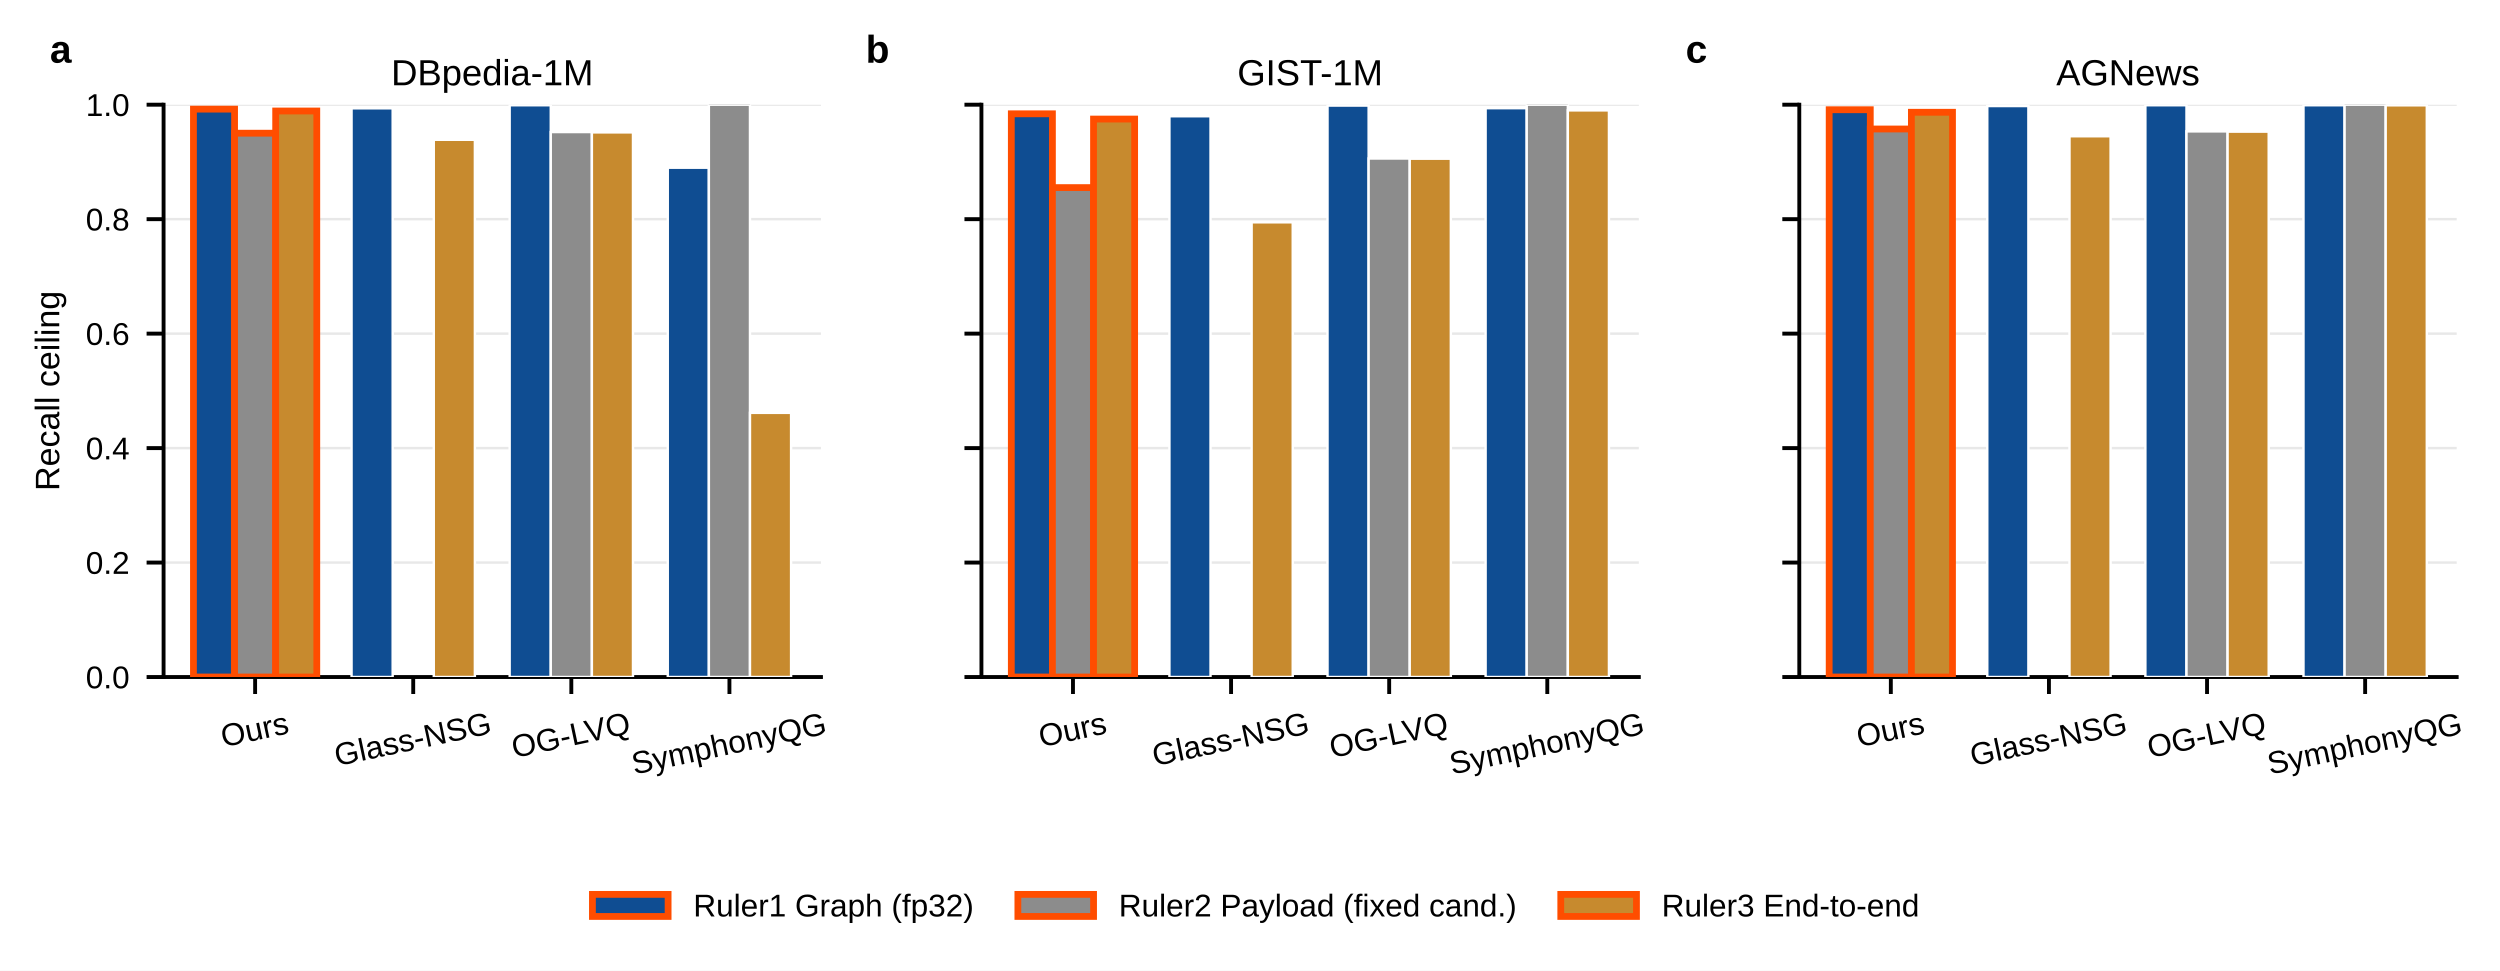
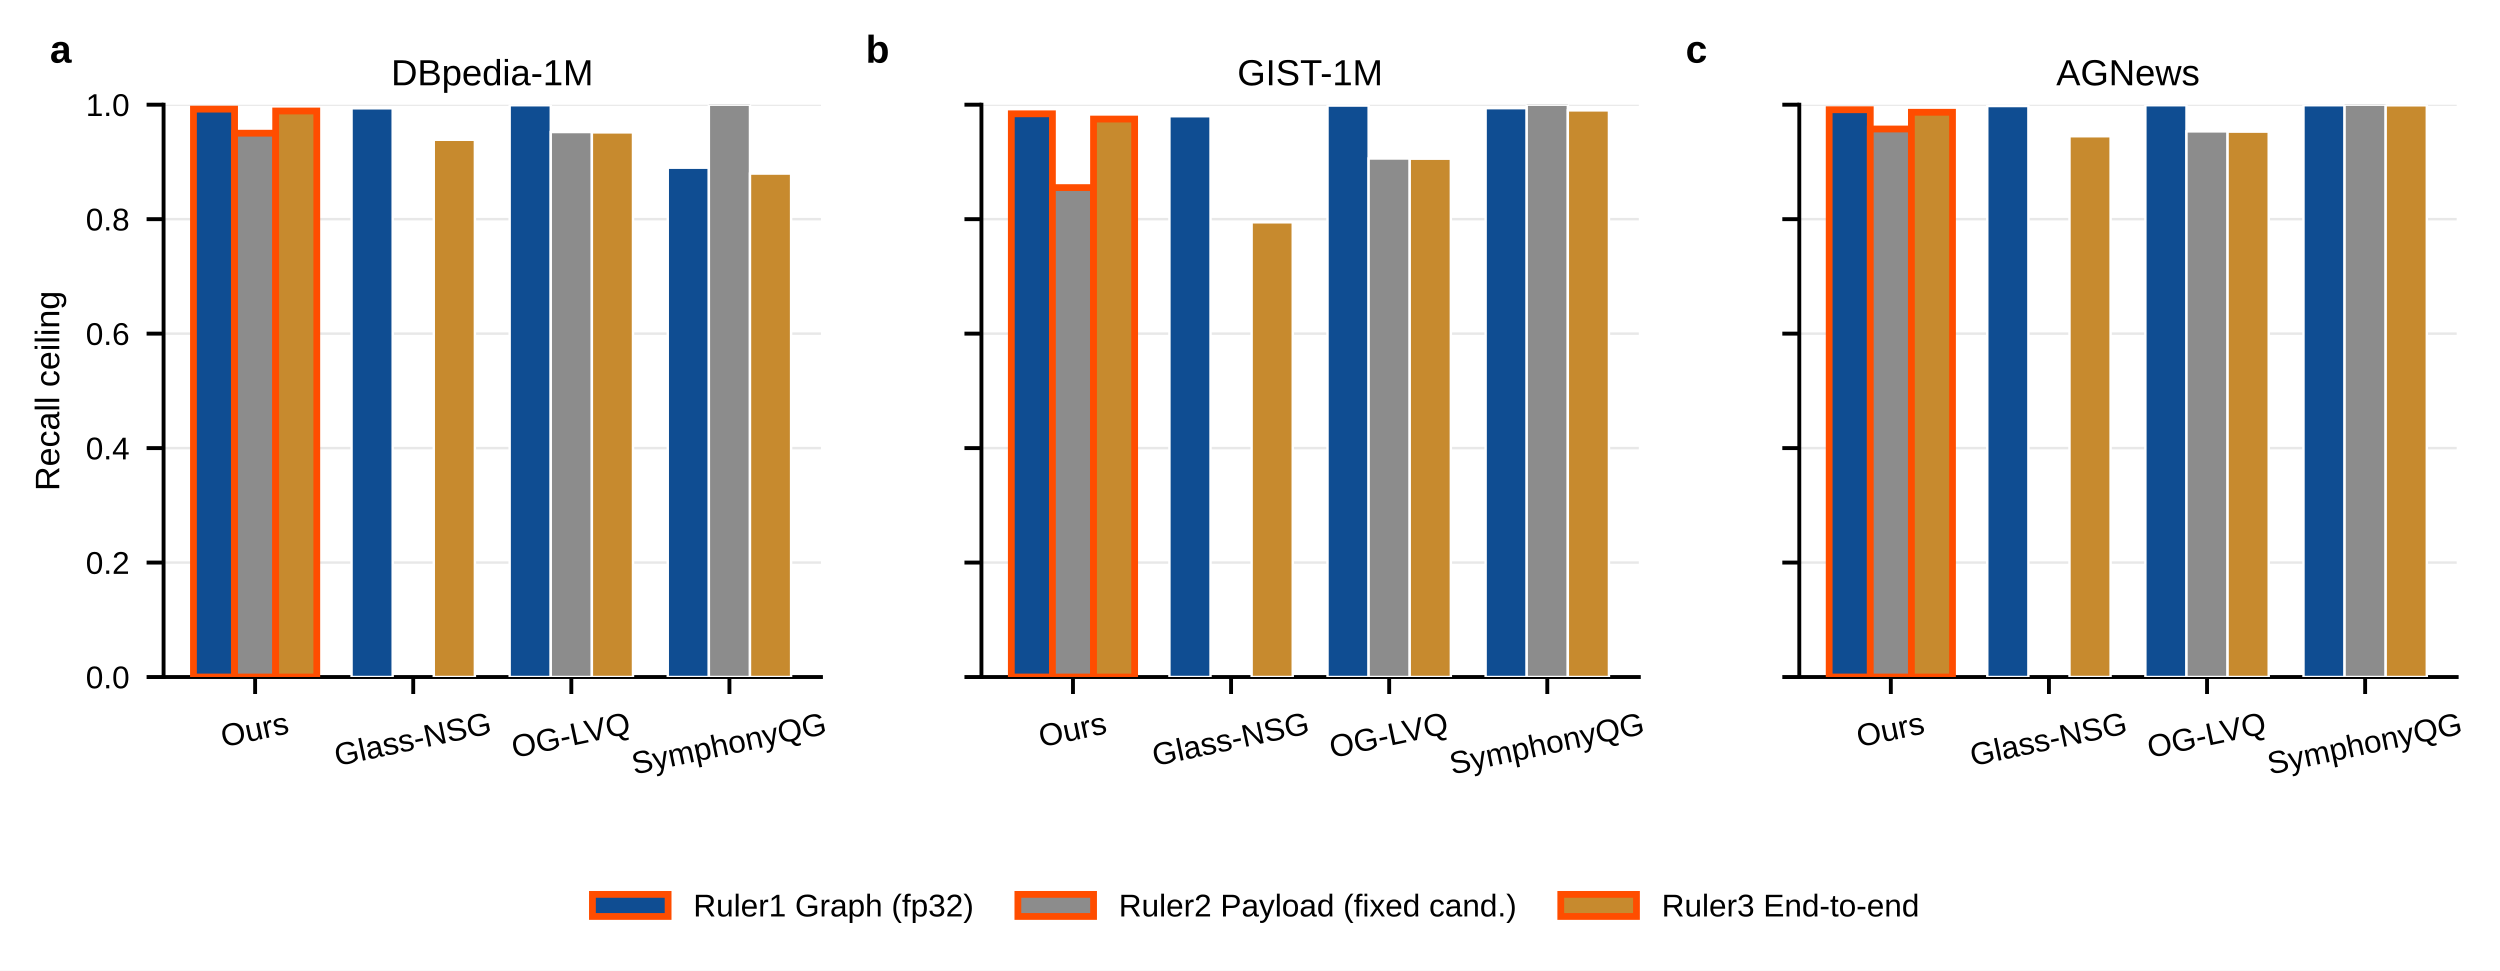
<svg xmlns="http://www.w3.org/2000/svg" xmlns:xlink="http://www.w3.org/1999/xlink" width="515.333pt" height="200.08pt" viewBox="0 0 515.333 200.08" version="1.1">
  <defs>
    <style type="text/css">*{stroke-linejoin: round; stroke-linecap: butt}</style>
  </defs>
  <g id="figure_1">
    <g id="patch_1">
      <path d="M 0 200.08  L 515.333 200.08  L 515.333 -0  L 0 -0  z " style="fill: #ffffff" />
    </g>
    <g id="axes_1">
      <g id="patch_2">
        <path d="M 33.719 139.558  L 169.229 139.558  L 169.229 21.583  L 33.719 21.583  z " style="fill: #ffffff" />
      </g>
      <g id="matplotlib.axis_1">
        <g id="xtick_1">
          <g id="line2d_1">
            <defs>
-               <path id="m85527ba350" d="M 0 0  L 0 3.5  " style="stroke: #000000; stroke-width: 0.8" />
+               <path id="mc30afd0eef" d="M 0 0  L 0 3.5  " style="stroke: #000000; stroke-width: 0.8" />
            </defs>
            <g>
-               <use xlink:href="#m85527ba350" x="52.588" y="139.558" style="stroke: #000000; stroke-width: 0.8" />
+               <use xlink:href="#mc30afd0eef" x="52.588" y="139.558" style="stroke: #000000; stroke-width: 0.8" />
            </g>
          </g>
          <g id="text_1">
            <text style="font-size: 6.5px; font-family: 'Arial', 'DejaVu Sans', 'Liberation Sans', sans-serif" transform="translate(46.04936 154.0372) rotate(-12)">Ours</text>
          </g>
        </g>
        <g id="xtick_2">
          <g id="line2d_2">
            <g>
-               <use xlink:href="#m85527ba350" x="85.179" y="139.558" style="stroke: #000000; stroke-width: 0.8" />
+               <use xlink:href="#mc30afd0eef" x="85.179" y="139.558" style="stroke: #000000; stroke-width: 0.8" />
            </g>
          </g>
          <g id="text_2">
            <text style="font-size: 6.5px; font-family: 'Arial', 'DejaVu Sans', 'Liberation Sans', sans-serif" transform="translate(69.45475 157.9418) rotate(-12)">Glass-NSG</text>
          </g>
        </g>
        <g id="xtick_3">
          <g id="line2d_3">
            <g>
-               <use xlink:href="#m85527ba350" x="117.769" y="139.558" style="stroke: #000000; stroke-width: 0.8" />
+               <use xlink:href="#mc30afd0eef" x="117.769" y="139.558" style="stroke: #000000; stroke-width: 0.8" />
            </g>
          </g>
          <g id="text_3">
            <text style="font-size: 6.5px; font-family: 'Arial', 'DejaVu Sans', 'Liberation Sans', sans-serif" transform="translate(105.9878 156.2656) rotate(-12)">OG-LVQ</text>
          </g>
        </g>
        <g id="xtick_4">
          <g id="line2d_4">
            <g>
-               <use xlink:href="#m85527ba350" x="150.359" y="139.558" style="stroke: #000000; stroke-width: 0.8" />
+               <use xlink:href="#mc30afd0eef" x="150.359" y="139.558" style="stroke: #000000; stroke-width: 0.8" />
            </g>
          </g>
          <g id="text_4">
            <text style="font-size: 6.5px; font-family: 'Arial', 'DejaVu Sans', 'Liberation Sans', sans-serif" transform="translate(130.745 159.6773) rotate(-12)">SymphonyQG</text>
          </g>
        </g>
      </g>
      <g id="matplotlib.axis_2">
        <g id="ytick_1">
          <g id="line2d_5">
-             <path d="M 33.719 139.558  L 169.229 139.558  " clip-path="url(#pd770288fd4)" style="fill: none; stroke: #e8e8e8; stroke-width: 0.5; stroke-linecap: square" />
+             <path d="M 33.719 139.558  L 169.229 139.558  " clip-path="url(#p9eed241b6e)" style="fill: none; stroke: #e8e8e8; stroke-width: 0.5; stroke-linecap: square" />
          </g>
          <g id="line2d_6">
            <defs>
-               <path id="m4600f307a9" d="M 0 0  L -3.5 0  " style="stroke: #000000; stroke-width: 0.8" />
+               <path id="mb5dd053694" d="M 0 0  L -3.5 0  " style="stroke: #000000; stroke-width: 0.8" />
            </defs>
            <g>
-               <use xlink:href="#m4600f307a9" x="33.719" y="139.558" style="stroke: #000000; stroke-width: 0.8" />
+               <use xlink:href="#mb5dd053694" x="33.719" y="139.558" style="stroke: #000000; stroke-width: 0.8" />
            </g>
          </g>
          <g id="text_5">
            <text style="font-size: 6.5px; font-family: 'Arial', 'DejaVu Sans', 'Liberation Sans', sans-serif; text-anchor: end" x="26.719" y="141.884" transform="rotate(-0 26.71875 141.8842)">0.0</text>
          </g>
        </g>
        <g id="ytick_2">
          <g id="line2d_7">
-             <path d="M 33.719 115.963  L 169.229 115.963  " clip-path="url(#pd770288fd4)" style="fill: none; stroke: #e8e8e8; stroke-width: 0.5; stroke-linecap: square" />
+             <path d="M 33.719 115.963  L 169.229 115.963  " clip-path="url(#p9eed241b6e)" style="fill: none; stroke: #e8e8e8; stroke-width: 0.5; stroke-linecap: square" />
          </g>
          <g id="line2d_8">
            <g>
-               <use xlink:href="#m4600f307a9" x="33.719" y="115.963" style="stroke: #000000; stroke-width: 0.8" />
+               <use xlink:href="#mb5dd053694" x="33.719" y="115.963" style="stroke: #000000; stroke-width: 0.8" />
            </g>
          </g>
          <g id="text_6">
            <text style="font-size: 6.5px; font-family: 'Arial', 'DejaVu Sans', 'Liberation Sans', sans-serif; text-anchor: end" x="26.719" y="118.289" transform="rotate(-0 26.71875 118.2893)">0.2</text>
          </g>
        </g>
        <g id="ytick_3">
          <g id="line2d_9">
-             <path d="M 33.719 92.368  L 169.229 92.368  " clip-path="url(#pd770288fd4)" style="fill: none; stroke: #e8e8e8; stroke-width: 0.5; stroke-linecap: square" />
+             <path d="M 33.719 92.368  L 169.229 92.368  " clip-path="url(#p9eed241b6e)" style="fill: none; stroke: #e8e8e8; stroke-width: 0.5; stroke-linecap: square" />
          </g>
          <g id="line2d_10">
            <g>
-               <use xlink:href="#m4600f307a9" x="33.719" y="92.368" style="stroke: #000000; stroke-width: 0.8" />
+               <use xlink:href="#mb5dd053694" x="33.719" y="92.368" style="stroke: #000000; stroke-width: 0.8" />
            </g>
          </g>
          <g id="text_7">
            <text style="font-size: 6.5px; font-family: 'Arial', 'DejaVu Sans', 'Liberation Sans', sans-serif; text-anchor: end" x="26.719" y="94.694" transform="rotate(-0 26.71875 94.69444)">0.4</text>
          </g>
        </g>
        <g id="ytick_4">
          <g id="line2d_11">
-             <path d="M 33.719 68.773  L 169.229 68.773  " clip-path="url(#pd770288fd4)" style="fill: none; stroke: #e8e8e8; stroke-width: 0.5; stroke-linecap: square" />
+             <path d="M 33.719 68.773  L 169.229 68.773  " clip-path="url(#p9eed241b6e)" style="fill: none; stroke: #e8e8e8; stroke-width: 0.5; stroke-linecap: square" />
          </g>
          <g id="line2d_12">
            <g>
-               <use xlink:href="#m4600f307a9" x="33.719" y="68.773" style="stroke: #000000; stroke-width: 0.8" />
+               <use xlink:href="#mb5dd053694" x="33.719" y="68.773" style="stroke: #000000; stroke-width: 0.8" />
            </g>
          </g>
          <g id="text_8">
            <text style="font-size: 6.5px; font-family: 'Arial', 'DejaVu Sans', 'Liberation Sans', sans-serif; text-anchor: end" x="26.719" y="71.1" transform="rotate(-0 26.71875 71.09955)">0.6</text>
          </g>
        </g>
        <g id="ytick_5">
          <g id="line2d_13">
-             <path d="M 33.719 45.178  L 169.229 45.178  " clip-path="url(#pd770288fd4)" style="fill: none; stroke: #e8e8e8; stroke-width: 0.5; stroke-linecap: square" />
+             <path d="M 33.719 45.178  L 169.229 45.178  " clip-path="url(#p9eed241b6e)" style="fill: none; stroke: #e8e8e8; stroke-width: 0.5; stroke-linecap: square" />
          </g>
          <g id="line2d_14">
            <g>
-               <use xlink:href="#m4600f307a9" x="33.719" y="45.178" style="stroke: #000000; stroke-width: 0.8" />
+               <use xlink:href="#mb5dd053694" x="33.719" y="45.178" style="stroke: #000000; stroke-width: 0.8" />
            </g>
          </g>
          <g id="text_9">
            <text style="font-size: 6.5px; font-family: 'Arial', 'DejaVu Sans', 'Liberation Sans', sans-serif; text-anchor: end" x="26.719" y="47.505" transform="rotate(-0 26.71875 47.50465)">0.8</text>
          </g>
        </g>
        <g id="ytick_6">
          <g id="line2d_15">
-             <path d="M 33.719 21.583  L 169.229 21.583  " clip-path="url(#pd770288fd4)" style="fill: none; stroke: #e8e8e8; stroke-width: 0.5; stroke-linecap: square" />
+             <path d="M 33.719 21.583  L 169.229 21.583  " clip-path="url(#p9eed241b6e)" style="fill: none; stroke: #e8e8e8; stroke-width: 0.5; stroke-linecap: square" />
          </g>
          <g id="line2d_16">
            <g>
-               <use xlink:href="#m4600f307a9" x="33.719" y="21.583" style="stroke: #000000; stroke-width: 0.8" />
+               <use xlink:href="#mb5dd053694" x="33.719" y="21.583" style="stroke: #000000; stroke-width: 0.8" />
            </g>
          </g>
          <g id="text_10">
            <text style="font-size: 6.5px; font-family: 'Arial', 'DejaVu Sans', 'Liberation Sans', sans-serif; text-anchor: end" x="26.719" y="23.91" transform="rotate(-0 26.71875 23.90976)">1.0</text>
          </g>
        </g>
        <g id="text_11">
          <text style="font-size: 7px; font-family: 'Arial', 'DejaVu Sans', 'Liberation Sans', sans-serif; text-anchor: middle" x="12.21" y="80.571" transform="rotate(-90 12.21047 80.57071)">Recall ceiling</text>
        </g>
      </g>
      <g id="patch_3">
        <path d="M 33.719 139.558  L 33.719 21.583  " style="fill: none; stroke: #000000; stroke-width: 0.8; stroke-linejoin: miter; stroke-linecap: square" />
      </g>
      <g id="patch_4">
        <path d="M 33.719 139.558  L 169.229 139.558  " style="fill: none; stroke: #000000; stroke-width: 0.8; stroke-linejoin: miter; stroke-linecap: square" />
      </g>
      <g id="patch_5">
-         <path d="M 39.878 139.558  L 48.352 139.558  L 48.352 22.492  L 39.878 22.492  z " clip-path="url(#pd770288fd4)" style="fill: #0f4d92; stroke: #ff4d00; stroke-width: 1.4; stroke-linejoin: miter" />
+         <path d="M 39.878 139.558  L 48.352 139.558  L 48.352 22.492  L 39.878 22.492  z " clip-path="url(#p9eed241b6e)" style="fill: #0f4d92; stroke: #ff4d00; stroke-width: 1.4; stroke-linejoin: miter" />
      </g>
      <g id="patch_6">
-         <path d="M 72.468 139.558  L 80.942 139.558  L 80.942 22.327  L 72.468 22.327  z " clip-path="url(#pd770288fd4)" style="fill: #0f4d92; stroke: #ffffff; stroke-width: 0.5; stroke-linejoin: miter" />
+         <path d="M 72.468 139.558  L 80.942 139.558  L 80.942 22.327  L 72.468 22.327  z " clip-path="url(#p9eed241b6e)" style="fill: #0f4d92; stroke: #ffffff; stroke-width: 0.5; stroke-linejoin: miter" />
      </g>
      <g id="patch_7">
-         <path d="M 105.059 139.558  L 113.532 139.558  L 113.532 21.69  L 105.059 21.69  z " clip-path="url(#pd770288fd4)" style="fill: #0f4d92; stroke: #ffffff; stroke-width: 0.5; stroke-linejoin: miter" />
+         <path d="M 105.059 139.558  L 113.532 139.558  L 113.532 21.69  L 105.059 21.69  z " clip-path="url(#p9eed241b6e)" style="fill: #0f4d92; stroke: #ffffff; stroke-width: 0.5; stroke-linejoin: miter" />
      </g>
      <g id="patch_8">
-         <path d="M 137.649 139.558  L 146.122 139.558  L 146.122 34.572  L 137.649 34.572  z " clip-path="url(#pd770288fd4)" style="fill: #0f4d92; stroke: #ffffff; stroke-width: 0.5; stroke-linejoin: miter" />
+         <path d="M 137.649 139.558  L 146.122 139.558  L 146.122 34.572  L 137.649 34.572  z " clip-path="url(#p9eed241b6e)" style="fill: #0f4d92; stroke: #ffffff; stroke-width: 0.5; stroke-linejoin: miter" />
      </g>
      <g id="patch_9">
-         <path d="M 48.352 139.558  L 56.825 139.558  L 56.825 27.459  L 48.352 27.459  z " clip-path="url(#pd770288fd4)" style="fill: #8c8c8c; stroke: #ff4d00; stroke-width: 1.4; stroke-linejoin: miter" />
+         <path d="M 48.352 139.558  L 56.825 139.558  L 56.825 27.459  L 48.352 27.459  z " clip-path="url(#p9eed241b6e)" style="fill: #8c8c8c; stroke: #ff4d00; stroke-width: 1.4; stroke-linejoin: miter" />
      </g>
      <g id="patch_10">
-         <path d="M 113.532 139.558  L 122.005 139.558  L 122.005 27.223  L 113.532 27.223  z " clip-path="url(#pd770288fd4)" style="fill: #8c8c8c; stroke: #ffffff; stroke-width: 0.5; stroke-linejoin: miter" />
+         <path d="M 113.532 139.558  L 122.005 139.558  L 122.005 27.223  L 113.532 27.223  z " clip-path="url(#p9eed241b6e)" style="fill: #8c8c8c; stroke: #ffffff; stroke-width: 0.5; stroke-linejoin: miter" />
      </g>
      <g id="patch_11">
-         <path d="M 146.122 139.558  L 154.596 139.558  L 154.596 21.583  L 146.122 21.583  z " clip-path="url(#pd770288fd4)" style="fill: #8c8c8c; stroke: #ffffff; stroke-width: 0.5; stroke-linejoin: miter" />
+         <path d="M 146.122 139.558  L 154.596 139.558  L 154.596 21.583  L 146.122 21.583  z " clip-path="url(#p9eed241b6e)" style="fill: #8c8c8c; stroke: #ffffff; stroke-width: 0.5; stroke-linejoin: miter" />
      </g>
      <g id="patch_12">
-         <path d="M 56.825 139.558  L 65.299 139.558  L 65.299 22.881  L 56.825 22.881  z " clip-path="url(#pd770288fd4)" style="fill: #c78a2e; stroke: #ff4d00; stroke-width: 1.4; stroke-linejoin: miter" />
+         <path d="M 56.825 139.558  L 65.299 139.558  L 65.299 22.881  L 56.825 22.881  z " clip-path="url(#p9eed241b6e)" style="fill: #c78a2e; stroke: #ff4d00; stroke-width: 1.4; stroke-linejoin: miter" />
      </g>
      <g id="patch_13">
-         <path d="M 89.415 139.558  L 97.889 139.558  L 97.889 28.815  L 89.415 28.815  z " clip-path="url(#pd770288fd4)" style="fill: #c78a2e; stroke: #ffffff; stroke-width: 0.5; stroke-linejoin: miter" />
+         <path d="M 89.415 139.558  L 97.889 139.558  L 97.889 28.815  L 89.415 28.815  z " clip-path="url(#p9eed241b6e)" style="fill: #c78a2e; stroke: #ffffff; stroke-width: 0.5; stroke-linejoin: miter" />
      </g>
      <g id="patch_14">
-         <path d="M 122.005 139.558  L 130.479 139.558  L 130.479 27.293  L 122.005 27.293  z " clip-path="url(#pd770288fd4)" style="fill: #c78a2e; stroke: #ffffff; stroke-width: 0.5; stroke-linejoin: miter" />
+         <path d="M 122.005 139.558  L 130.479 139.558  L 130.479 27.293  L 122.005 27.293  z " clip-path="url(#p9eed241b6e)" style="fill: #c78a2e; stroke: #ffffff; stroke-width: 0.5; stroke-linejoin: miter" />
      </g>
      <g id="patch_15">
-         <path d="M 154.596 139.558  L 163.069 139.558  L 163.069 85.101  L 154.596 85.101  z " clip-path="url(#pd770288fd4)" style="fill: #c78a2e; stroke: #ffffff; stroke-width: 0.5; stroke-linejoin: miter" />
+         <path d="M 154.596 139.558  L 163.069 139.558  L 163.069 35.782  L 154.596 35.782  z " clip-path="url(#p9eed241b6e)" style="fill: #c78a2e; stroke: #ffffff; stroke-width: 0.5; stroke-linejoin: miter" />
      </g>
      <g id="text_12">
        <text style="font-weight: 700; font-size: 8px; font-family: 'Arial', 'DejaVu Sans', 'Liberation Sans', sans-serif; text-anchor: end" x="14.747" y="12.926" transform="rotate(-0 14.74737 12.92625)">a</text>
      </g>
      <g id="text_13">
        <text style="font-size: 7.5px; font-family: 'Arial', 'DejaVu Sans', 'Liberation Sans', sans-serif; text-anchor: middle" x="101.474" y="17.583" transform="rotate(-0 101.4737 17.58347)">DBpedia-1M</text>
      </g>
    </g>
    <g id="axes_2">
      <g id="patch_16">
        <path d="M 202.306 139.558  L 337.816 139.558  L 337.816 21.583  L 202.306 21.583  z " style="fill: #ffffff" />
      </g>
      <g id="matplotlib.axis_3">
        <g id="xtick_5">
          <g id="line2d_17">
            <g>
-               <use xlink:href="#m85527ba350" x="221.176" y="139.558" style="stroke: #000000; stroke-width: 0.8" />
+               <use xlink:href="#mc30afd0eef" x="221.176" y="139.558" style="stroke: #000000; stroke-width: 0.8" />
            </g>
          </g>
          <g id="text_14">
            <text style="font-size: 6.5px; font-family: 'Arial', 'DejaVu Sans', 'Liberation Sans', sans-serif" transform="translate(214.637 154.0372) rotate(-12)">Ours</text>
          </g>
        </g>
        <g id="xtick_6">
          <g id="line2d_18">
            <g>
-               <use xlink:href="#m85527ba350" x="253.766" y="139.558" style="stroke: #000000; stroke-width: 0.8" />
+               <use xlink:href="#mc30afd0eef" x="253.766" y="139.558" style="stroke: #000000; stroke-width: 0.8" />
            </g>
          </g>
          <g id="text_15">
            <text style="font-size: 6.5px; font-family: 'Arial', 'DejaVu Sans', 'Liberation Sans', sans-serif" transform="translate(238.0424 157.9418) rotate(-12)">Glass-NSG</text>
          </g>
        </g>
        <g id="xtick_7">
          <g id="line2d_19">
            <g>
-               <use xlink:href="#m85527ba350" x="286.356" y="139.558" style="stroke: #000000; stroke-width: 0.8" />
+               <use xlink:href="#mc30afd0eef" x="286.356" y="139.558" style="stroke: #000000; stroke-width: 0.8" />
            </g>
          </g>
          <g id="text_16">
            <text style="font-size: 6.5px; font-family: 'Arial', 'DejaVu Sans', 'Liberation Sans', sans-serif" transform="translate(274.5755 156.2656) rotate(-12)">OG-LVQ</text>
          </g>
        </g>
        <g id="xtick_8">
          <g id="line2d_20">
            <g>
-               <use xlink:href="#m85527ba350" x="318.947" y="139.558" style="stroke: #000000; stroke-width: 0.8" />
+               <use xlink:href="#mc30afd0eef" x="318.947" y="139.558" style="stroke: #000000; stroke-width: 0.8" />
            </g>
          </g>
          <g id="text_17">
            <text style="font-size: 6.5px; font-family: 'Arial', 'DejaVu Sans', 'Liberation Sans', sans-serif" transform="translate(299.3327 159.6773) rotate(-12)">SymphonyQG</text>
          </g>
        </g>
      </g>
      <g id="matplotlib.axis_4">
        <g id="ytick_7">
          <g id="line2d_21">
-             <path d="M 202.306 139.558  L 337.816 139.558  " clip-path="url(#p9b6f1dc1aa)" style="fill: none; stroke: #e8e8e8; stroke-width: 0.5; stroke-linecap: square" />
+             <path d="M 202.306 139.558  L 337.816 139.558  " clip-path="url(#p291bf42e81)" style="fill: none; stroke: #e8e8e8; stroke-width: 0.5; stroke-linecap: square" />
          </g>
          <g id="line2d_22">
            <g>
-               <use xlink:href="#m4600f307a9" x="202.306" y="139.558" style="stroke: #000000; stroke-width: 0.8" />
+               <use xlink:href="#mb5dd053694" x="202.306" y="139.558" style="stroke: #000000; stroke-width: 0.8" />
            </g>
          </g>
        </g>
        <g id="ytick_8">
          <g id="line2d_23">
-             <path d="M 202.306 115.963  L 337.816 115.963  " clip-path="url(#p9b6f1dc1aa)" style="fill: none; stroke: #e8e8e8; stroke-width: 0.5; stroke-linecap: square" />
+             <path d="M 202.306 115.963  L 337.816 115.963  " clip-path="url(#p291bf42e81)" style="fill: none; stroke: #e8e8e8; stroke-width: 0.5; stroke-linecap: square" />
          </g>
          <g id="line2d_24">
            <g>
-               <use xlink:href="#m4600f307a9" x="202.306" y="115.963" style="stroke: #000000; stroke-width: 0.8" />
+               <use xlink:href="#mb5dd053694" x="202.306" y="115.963" style="stroke: #000000; stroke-width: 0.8" />
            </g>
          </g>
        </g>
        <g id="ytick_9">
          <g id="line2d_25">
-             <path d="M 202.306 92.368  L 337.816 92.368  " clip-path="url(#p9b6f1dc1aa)" style="fill: none; stroke: #e8e8e8; stroke-width: 0.5; stroke-linecap: square" />
+             <path d="M 202.306 92.368  L 337.816 92.368  " clip-path="url(#p291bf42e81)" style="fill: none; stroke: #e8e8e8; stroke-width: 0.5; stroke-linecap: square" />
          </g>
          <g id="line2d_26">
            <g>
-               <use xlink:href="#m4600f307a9" x="202.306" y="92.368" style="stroke: #000000; stroke-width: 0.8" />
+               <use xlink:href="#mb5dd053694" x="202.306" y="92.368" style="stroke: #000000; stroke-width: 0.8" />
            </g>
          </g>
        </g>
        <g id="ytick_10">
          <g id="line2d_27">
-             <path d="M 202.306 68.773  L 337.816 68.773  " clip-path="url(#p9b6f1dc1aa)" style="fill: none; stroke: #e8e8e8; stroke-width: 0.5; stroke-linecap: square" />
+             <path d="M 202.306 68.773  L 337.816 68.773  " clip-path="url(#p291bf42e81)" style="fill: none; stroke: #e8e8e8; stroke-width: 0.5; stroke-linecap: square" />
          </g>
          <g id="line2d_28">
            <g>
-               <use xlink:href="#m4600f307a9" x="202.306" y="68.773" style="stroke: #000000; stroke-width: 0.8" />
+               <use xlink:href="#mb5dd053694" x="202.306" y="68.773" style="stroke: #000000; stroke-width: 0.8" />
            </g>
          </g>
        </g>
        <g id="ytick_11">
          <g id="line2d_29">
-             <path d="M 202.306 45.178  L 337.816 45.178  " clip-path="url(#p9b6f1dc1aa)" style="fill: none; stroke: #e8e8e8; stroke-width: 0.5; stroke-linecap: square" />
+             <path d="M 202.306 45.178  L 337.816 45.178  " clip-path="url(#p291bf42e81)" style="fill: none; stroke: #e8e8e8; stroke-width: 0.5; stroke-linecap: square" />
          </g>
          <g id="line2d_30">
            <g>
-               <use xlink:href="#m4600f307a9" x="202.306" y="45.178" style="stroke: #000000; stroke-width: 0.8" />
+               <use xlink:href="#mb5dd053694" x="202.306" y="45.178" style="stroke: #000000; stroke-width: 0.8" />
            </g>
          </g>
        </g>
        <g id="ytick_12">
          <g id="line2d_31">
-             <path d="M 202.306 21.583  L 337.816 21.583  " clip-path="url(#p9b6f1dc1aa)" style="fill: none; stroke: #e8e8e8; stroke-width: 0.5; stroke-linecap: square" />
+             <path d="M 202.306 21.583  L 337.816 21.583  " clip-path="url(#p291bf42e81)" style="fill: none; stroke: #e8e8e8; stroke-width: 0.5; stroke-linecap: square" />
          </g>
          <g id="line2d_32">
            <g>
-               <use xlink:href="#m4600f307a9" x="202.306" y="21.583" style="stroke: #000000; stroke-width: 0.8" />
+               <use xlink:href="#mb5dd053694" x="202.306" y="21.583" style="stroke: #000000; stroke-width: 0.8" />
            </g>
          </g>
        </g>
      </g>
      <g id="patch_17">
        <path d="M 202.306 139.558  L 202.306 21.583  " style="fill: none; stroke: #000000; stroke-width: 0.8; stroke-linejoin: miter; stroke-linecap: square" />
      </g>
      <g id="patch_18">
        <path d="M 202.306 139.558  L 337.816 139.558  " style="fill: none; stroke: #000000; stroke-width: 0.8; stroke-linejoin: miter; stroke-linecap: square" />
      </g>
      <g id="patch_19">
-         <path d="M 208.466 139.558  L 216.939 139.558  L 216.939 23.459  L 208.466 23.459  z " clip-path="url(#p9b6f1dc1aa)" style="fill: #0f4d92; stroke: #ff4d00; stroke-width: 1.4; stroke-linejoin: miter" />
+         <path d="M 208.466 139.558  L 216.939 139.558  L 216.939 23.459  L 208.466 23.459  z " clip-path="url(#p291bf42e81)" style="fill: #0f4d92; stroke: #ff4d00; stroke-width: 1.4; stroke-linejoin: miter" />
      </g>
      <g id="patch_20">
-         <path d="M 241.056 139.558  L 249.53 139.558  L 249.53 23.967  L 241.056 23.967  z " clip-path="url(#p9b6f1dc1aa)" style="fill: #0f4d92; stroke: #ffffff; stroke-width: 0.5; stroke-linejoin: miter" />
+         <path d="M 241.056 139.558  L 249.53 139.558  L 249.53 23.967  L 241.056 23.967  z " clip-path="url(#p291bf42e81)" style="fill: #0f4d92; stroke: #ffffff; stroke-width: 0.5; stroke-linejoin: miter" />
      </g>
      <g id="patch_21">
-         <path d="M 273.646 139.558  L 282.12 139.558  L 282.12 21.772  L 273.646 21.772  z " clip-path="url(#p9b6f1dc1aa)" style="fill: #0f4d92; stroke: #ffffff; stroke-width: 0.5; stroke-linejoin: miter" />
+         <path d="M 273.646 139.558  L 282.12 139.558  L 282.12 21.772  L 273.646 21.772  z " clip-path="url(#p291bf42e81)" style="fill: #0f4d92; stroke: #ffffff; stroke-width: 0.5; stroke-linejoin: miter" />
      </g>
      <g id="patch_22">
-         <path d="M 306.236 139.558  L 314.71 139.558  L 314.71 22.303  L 306.236 22.303  z " clip-path="url(#p9b6f1dc1aa)" style="fill: #0f4d92; stroke: #ffffff; stroke-width: 0.5; stroke-linejoin: miter" />
+         <path d="M 306.236 139.558  L 314.71 139.558  L 314.71 22.303  L 306.236 22.303  z " clip-path="url(#p291bf42e81)" style="fill: #0f4d92; stroke: #ffffff; stroke-width: 0.5; stroke-linejoin: miter" />
      </g>
      <g id="patch_23">
-         <path d="M 216.939 139.558  L 225.413 139.558  L 225.413 38.666  L 216.939 38.666  z " clip-path="url(#p9b6f1dc1aa)" style="fill: #8c8c8c; stroke: #ff4d00; stroke-width: 1.4; stroke-linejoin: miter" />
+         <path d="M 216.939 139.558  L 225.413 139.558  L 225.413 38.666  L 216.939 38.666  z " clip-path="url(#p291bf42e81)" style="fill: #8c8c8c; stroke: #ff4d00; stroke-width: 1.4; stroke-linejoin: miter" />
      </g>
      <g id="patch_24">
-         <path d="M 282.12 139.558  L 290.593 139.558  L 290.593 32.673  L 282.12 32.673  z " clip-path="url(#p9b6f1dc1aa)" style="fill: #8c8c8c; stroke: #ffffff; stroke-width: 0.5; stroke-linejoin: miter" />
+         <path d="M 282.12 139.558  L 290.593 139.558  L 290.593 32.673  L 282.12 32.673  z " clip-path="url(#p291bf42e81)" style="fill: #8c8c8c; stroke: #ffffff; stroke-width: 0.5; stroke-linejoin: miter" />
      </g>
      <g id="patch_25">
-         <path d="M 314.71 139.558  L 323.183 139.558  L 323.183 21.583  L 314.71 21.583  z " clip-path="url(#p9b6f1dc1aa)" style="fill: #8c8c8c; stroke: #ffffff; stroke-width: 0.5; stroke-linejoin: miter" />
+         <path d="M 314.71 139.558  L 323.183 139.558  L 323.183 21.583  L 314.71 21.583  z " clip-path="url(#p291bf42e81)" style="fill: #8c8c8c; stroke: #ffffff; stroke-width: 0.5; stroke-linejoin: miter" />
      </g>
      <g id="patch_26">
-         <path d="M 225.413 139.558  L 233.886 139.558  L 233.886 24.545  L 225.413 24.545  z " clip-path="url(#p9b6f1dc1aa)" style="fill: #c78a2e; stroke: #ff4d00; stroke-width: 1.4; stroke-linejoin: miter" />
+         <path d="M 225.413 139.558  L 233.886 139.558  L 233.886 24.545  L 225.413 24.545  z " clip-path="url(#p291bf42e81)" style="fill: #c78a2e; stroke: #ff4d00; stroke-width: 1.4; stroke-linejoin: miter" />
      </g>
      <g id="patch_27">
-         <path d="M 258.003 139.558  L 266.476 139.558  L 266.476 45.827  L 258.003 45.827  z " clip-path="url(#p9b6f1dc1aa)" style="fill: #c78a2e; stroke: #ffffff; stroke-width: 0.5; stroke-linejoin: miter" />
+         <path d="M 258.003 139.558  L 266.476 139.558  L 266.476 45.827  L 258.003 45.827  z " clip-path="url(#p291bf42e81)" style="fill: #c78a2e; stroke: #ffffff; stroke-width: 0.5; stroke-linejoin: miter" />
      </g>
      <g id="patch_28">
-         <path d="M 290.593 139.558  L 299.067 139.558  L 299.067 32.72  L 290.593 32.72  z " clip-path="url(#p9b6f1dc1aa)" style="fill: #c78a2e; stroke: #ffffff; stroke-width: 0.5; stroke-linejoin: miter" />
+         <path d="M 290.593 139.558  L 299.067 139.558  L 299.067 32.72  L 290.593 32.72  z " clip-path="url(#p291bf42e81)" style="fill: #c78a2e; stroke: #ffffff; stroke-width: 0.5; stroke-linejoin: miter" />
      </g>
      <g id="patch_29">
-         <path d="M 323.183 139.558  L 331.657 139.558  L 331.657 22.751  L 323.183 22.751  z " clip-path="url(#p9b6f1dc1aa)" style="fill: #c78a2e; stroke: #ffffff; stroke-width: 0.5; stroke-linejoin: miter" />
+         <path d="M 323.183 139.558  L 331.657 139.558  L 331.657 22.751  L 323.183 22.751  z " clip-path="url(#p291bf42e81)" style="fill: #c78a2e; stroke: #ffffff; stroke-width: 0.5; stroke-linejoin: miter" />
      </g>
      <g id="text_18">
        <text style="font-weight: 700; font-size: 8px; font-family: 'Arial', 'DejaVu Sans', 'Liberation Sans', sans-serif; text-anchor: end" x="183.335" y="12.926" transform="rotate(-0 183.3351 12.92625)">b</text>
      </g>
      <g id="text_19">
        <text style="font-size: 7.5px; font-family: 'Arial', 'DejaVu Sans', 'Liberation Sans', sans-serif; text-anchor: middle" x="270.061" y="17.583" transform="rotate(-0 270.0614 17.58347)">GIST-1M</text>
      </g>
    </g>
    <g id="axes_3">
      <g id="patch_30">
        <path d="M 370.894 139.558  L 506.404 139.558  L 506.404 21.583  L 370.894 21.583  z " style="fill: #ffffff" />
      </g>
      <g id="matplotlib.axis_5">
        <g id="xtick_9">
          <g id="line2d_33">
            <g>
-               <use xlink:href="#m85527ba350" x="389.764" y="139.558" style="stroke: #000000; stroke-width: 0.8" />
+               <use xlink:href="#mc30afd0eef" x="389.764" y="139.558" style="stroke: #000000; stroke-width: 0.8" />
            </g>
          </g>
          <g id="text_20">
            <text style="font-size: 6.5px; font-family: 'Arial', 'DejaVu Sans', 'Liberation Sans', sans-serif" transform="translate(383.2247 154.0372) rotate(-12)">Ours</text>
          </g>
        </g>
        <g id="xtick_10">
          <g id="line2d_34">
            <g>
-               <use xlink:href="#m85527ba350" x="422.354" y="139.558" style="stroke: #000000; stroke-width: 0.8" />
+               <use xlink:href="#mc30afd0eef" x="422.354" y="139.558" style="stroke: #000000; stroke-width: 0.8" />
            </g>
          </g>
          <g id="text_21">
            <text style="font-size: 6.5px; font-family: 'Arial', 'DejaVu Sans', 'Liberation Sans', sans-serif" transform="translate(406.6301 157.9418) rotate(-12)">Glass-NSG</text>
          </g>
        </g>
        <g id="xtick_11">
          <g id="line2d_35">
            <g>
-               <use xlink:href="#m85527ba350" x="454.944" y="139.558" style="stroke: #000000; stroke-width: 0.8" />
+               <use xlink:href="#mc30afd0eef" x="454.944" y="139.558" style="stroke: #000000; stroke-width: 0.8" />
            </g>
          </g>
          <g id="text_22">
            <text style="font-size: 6.5px; font-family: 'Arial', 'DejaVu Sans', 'Liberation Sans', sans-serif" transform="translate(443.1632 156.2656) rotate(-12)">OG-LVQ</text>
          </g>
        </g>
        <g id="xtick_12">
          <g id="line2d_36">
            <g>
-               <use xlink:href="#m85527ba350" x="487.534" y="139.558" style="stroke: #000000; stroke-width: 0.8" />
+               <use xlink:href="#mc30afd0eef" x="487.534" y="139.558" style="stroke: #000000; stroke-width: 0.8" />
            </g>
          </g>
          <g id="text_23">
            <text style="font-size: 6.5px; font-family: 'Arial', 'DejaVu Sans', 'Liberation Sans', sans-serif" transform="translate(467.9204 159.6773) rotate(-12)">SymphonyQG</text>
          </g>
        </g>
      </g>
      <g id="matplotlib.axis_6">
        <g id="ytick_13">
          <g id="line2d_37">
-             <path d="M 370.894 139.558  L 506.404 139.558  " clip-path="url(#p49e9188247)" style="fill: none; stroke: #e8e8e8; stroke-width: 0.5; stroke-linecap: square" />
+             <path d="M 370.894 139.558  L 506.404 139.558  " clip-path="url(#p1782917135)" style="fill: none; stroke: #e8e8e8; stroke-width: 0.5; stroke-linecap: square" />
          </g>
          <g id="line2d_38">
            <g>
-               <use xlink:href="#m4600f307a9" x="370.894" y="139.558" style="stroke: #000000; stroke-width: 0.8" />
+               <use xlink:href="#mb5dd053694" x="370.894" y="139.558" style="stroke: #000000; stroke-width: 0.8" />
            </g>
          </g>
        </g>
        <g id="ytick_14">
          <g id="line2d_39">
-             <path d="M 370.894 115.963  L 506.404 115.963  " clip-path="url(#p49e9188247)" style="fill: none; stroke: #e8e8e8; stroke-width: 0.5; stroke-linecap: square" />
+             <path d="M 370.894 115.963  L 506.404 115.963  " clip-path="url(#p1782917135)" style="fill: none; stroke: #e8e8e8; stroke-width: 0.5; stroke-linecap: square" />
          </g>
          <g id="line2d_40">
            <g>
-               <use xlink:href="#m4600f307a9" x="370.894" y="115.963" style="stroke: #000000; stroke-width: 0.8" />
+               <use xlink:href="#mb5dd053694" x="370.894" y="115.963" style="stroke: #000000; stroke-width: 0.8" />
            </g>
          </g>
        </g>
        <g id="ytick_15">
          <g id="line2d_41">
-             <path d="M 370.894 92.368  L 506.404 92.368  " clip-path="url(#p49e9188247)" style="fill: none; stroke: #e8e8e8; stroke-width: 0.5; stroke-linecap: square" />
+             <path d="M 370.894 92.368  L 506.404 92.368  " clip-path="url(#p1782917135)" style="fill: none; stroke: #e8e8e8; stroke-width: 0.5; stroke-linecap: square" />
          </g>
          <g id="line2d_42">
            <g>
-               <use xlink:href="#m4600f307a9" x="370.894" y="92.368" style="stroke: #000000; stroke-width: 0.8" />
+               <use xlink:href="#mb5dd053694" x="370.894" y="92.368" style="stroke: #000000; stroke-width: 0.8" />
            </g>
          </g>
        </g>
        <g id="ytick_16">
          <g id="line2d_43">
-             <path d="M 370.894 68.773  L 506.404 68.773  " clip-path="url(#p49e9188247)" style="fill: none; stroke: #e8e8e8; stroke-width: 0.5; stroke-linecap: square" />
+             <path d="M 370.894 68.773  L 506.404 68.773  " clip-path="url(#p1782917135)" style="fill: none; stroke: #e8e8e8; stroke-width: 0.5; stroke-linecap: square" />
          </g>
          <g id="line2d_44">
            <g>
-               <use xlink:href="#m4600f307a9" x="370.894" y="68.773" style="stroke: #000000; stroke-width: 0.8" />
+               <use xlink:href="#mb5dd053694" x="370.894" y="68.773" style="stroke: #000000; stroke-width: 0.8" />
            </g>
          </g>
        </g>
        <g id="ytick_17">
          <g id="line2d_45">
-             <path d="M 370.894 45.178  L 506.404 45.178  " clip-path="url(#p49e9188247)" style="fill: none; stroke: #e8e8e8; stroke-width: 0.5; stroke-linecap: square" />
+             <path d="M 370.894 45.178  L 506.404 45.178  " clip-path="url(#p1782917135)" style="fill: none; stroke: #e8e8e8; stroke-width: 0.5; stroke-linecap: square" />
          </g>
          <g id="line2d_46">
            <g>
-               <use xlink:href="#m4600f307a9" x="370.894" y="45.178" style="stroke: #000000; stroke-width: 0.8" />
+               <use xlink:href="#mb5dd053694" x="370.894" y="45.178" style="stroke: #000000; stroke-width: 0.8" />
            </g>
          </g>
        </g>
        <g id="ytick_18">
          <g id="line2d_47">
-             <path d="M 370.894 21.583  L 506.404 21.583  " clip-path="url(#p49e9188247)" style="fill: none; stroke: #e8e8e8; stroke-width: 0.5; stroke-linecap: square" />
+             <path d="M 370.894 21.583  L 506.404 21.583  " clip-path="url(#p1782917135)" style="fill: none; stroke: #e8e8e8; stroke-width: 0.5; stroke-linecap: square" />
          </g>
          <g id="line2d_48">
            <g>
-               <use xlink:href="#m4600f307a9" x="370.894" y="21.583" style="stroke: #000000; stroke-width: 0.8" />
+               <use xlink:href="#mb5dd053694" x="370.894" y="21.583" style="stroke: #000000; stroke-width: 0.8" />
            </g>
          </g>
        </g>
      </g>
      <g id="patch_31">
        <path d="M 370.894 139.558  L 370.894 21.583  " style="fill: none; stroke: #000000; stroke-width: 0.8; stroke-linejoin: miter; stroke-linecap: square" />
      </g>
      <g id="patch_32">
        <path d="M 370.894 139.558  L 506.404 139.558  " style="fill: none; stroke: #000000; stroke-width: 0.8; stroke-linejoin: miter; stroke-linecap: square" />
      </g>
      <g id="patch_33">
-         <path d="M 377.054 139.558  L 385.527 139.558  L 385.527 22.622  L 377.054 22.622  z " clip-path="url(#p49e9188247)" style="fill: #0f4d92; stroke: #ff4d00; stroke-width: 1.4; stroke-linejoin: miter" />
+         <path d="M 377.054 139.558  L 385.527 139.558  L 385.527 22.622  L 377.054 22.622  z " clip-path="url(#p1782917135)" style="fill: #0f4d92; stroke: #ff4d00; stroke-width: 1.4; stroke-linejoin: miter" />
      </g>
      <g id="patch_34">
-         <path d="M 409.644 139.558  L 418.117 139.558  L 418.117 21.867  L 409.644 21.867  z " clip-path="url(#p49e9188247)" style="fill: #0f4d92; stroke: #ffffff; stroke-width: 0.5; stroke-linejoin: miter" />
+         <path d="M 409.644 139.558  L 418.117 139.558  L 418.117 21.867  L 409.644 21.867  z " clip-path="url(#p1782917135)" style="fill: #0f4d92; stroke: #ffffff; stroke-width: 0.5; stroke-linejoin: miter" />
      </g>
      <g id="patch_35">
-         <path d="M 442.234 139.558  L 450.707 139.558  L 450.707 21.69  L 442.234 21.69  z " clip-path="url(#p49e9188247)" style="fill: #0f4d92; stroke: #ffffff; stroke-width: 0.5; stroke-linejoin: miter" />
+         <path d="M 442.234 139.558  L 450.707 139.558  L 450.707 21.69  L 442.234 21.69  z " clip-path="url(#p1782917135)" style="fill: #0f4d92; stroke: #ffffff; stroke-width: 0.5; stroke-linejoin: miter" />
      </g>
      <g id="patch_36">
-         <path d="M 474.824 139.558  L 483.298 139.558  L 483.298 21.701  L 474.824 21.701  z " clip-path="url(#p49e9188247)" style="fill: #0f4d92; stroke: #ffffff; stroke-width: 0.5; stroke-linejoin: miter" />
+         <path d="M 474.824 139.558  L 483.298 139.558  L 483.298 21.701  L 474.824 21.701  z " clip-path="url(#p1782917135)" style="fill: #0f4d92; stroke: #ffffff; stroke-width: 0.5; stroke-linejoin: miter" />
      </g>
      <g id="patch_37">
-         <path d="M 385.527 139.558  L 394.001 139.558  L 394.001 26.586  L 385.527 26.586  z " clip-path="url(#p49e9188247)" style="fill: #8c8c8c; stroke: #ff4d00; stroke-width: 1.4; stroke-linejoin: miter" />
+         <path d="M 385.527 139.558  L 394.001 139.558  L 394.001 26.586  L 385.527 26.586  z " clip-path="url(#p1782917135)" style="fill: #8c8c8c; stroke: #ff4d00; stroke-width: 1.4; stroke-linejoin: miter" />
      </g>
      <g id="patch_38">
-         <path d="M 450.707 139.558  L 459.181 139.558  L 459.181 27.081  L 450.707 27.081  z " clip-path="url(#p49e9188247)" style="fill: #8c8c8c; stroke: #ffffff; stroke-width: 0.5; stroke-linejoin: miter" />
+         <path d="M 450.707 139.558  L 459.181 139.558  L 459.181 27.081  L 450.707 27.081  z " clip-path="url(#p1782917135)" style="fill: #8c8c8c; stroke: #ffffff; stroke-width: 0.5; stroke-linejoin: miter" />
      </g>
      <g id="patch_39">
-         <path d="M 483.298 139.558  L 491.771 139.558  L 491.771 21.583  L 483.298 21.583  z " clip-path="url(#p49e9188247)" style="fill: #8c8c8c; stroke: #ffffff; stroke-width: 0.5; stroke-linejoin: miter" />
+         <path d="M 483.298 139.558  L 491.771 139.558  L 491.771 21.583  L 483.298 21.583  z " clip-path="url(#p1782917135)" style="fill: #8c8c8c; stroke: #ffffff; stroke-width: 0.5; stroke-linejoin: miter" />
      </g>
      <g id="patch_40">
-         <path d="M 394.001 139.558  L 402.474 139.558  L 402.474 23.141  L 394.001 23.141  z " clip-path="url(#p49e9188247)" style="fill: #c78a2e; stroke: #ff4d00; stroke-width: 1.4; stroke-linejoin: miter" />
+         <path d="M 394.001 139.558  L 402.474 139.558  L 402.474 23.141  L 394.001 23.141  z " clip-path="url(#p1782917135)" style="fill: #c78a2e; stroke: #ff4d00; stroke-width: 1.4; stroke-linejoin: miter" />
      </g>
      <g id="patch_41">
-         <path d="M 426.591 139.558  L 435.064 139.558  L 435.064 28.084  L 426.591 28.084  z " clip-path="url(#p49e9188247)" style="fill: #c78a2e; stroke: #ffffff; stroke-width: 0.5; stroke-linejoin: miter" />
+         <path d="M 426.591 139.558  L 435.064 139.558  L 435.064 28.084  L 426.591 28.084  z " clip-path="url(#p1782917135)" style="fill: #c78a2e; stroke: #ffffff; stroke-width: 0.5; stroke-linejoin: miter" />
      </g>
      <g id="patch_42">
-         <path d="M 459.181 139.558  L 467.654 139.558  L 467.654 27.14  L 459.181 27.14  z " clip-path="url(#p49e9188247)" style="fill: #c78a2e; stroke: #ffffff; stroke-width: 0.5; stroke-linejoin: miter" />
+         <path d="M 459.181 139.558  L 467.654 139.558  L 467.654 27.14  L 459.181 27.14  z " clip-path="url(#p1782917135)" style="fill: #c78a2e; stroke: #ffffff; stroke-width: 0.5; stroke-linejoin: miter" />
      </g>
      <g id="patch_43">
-         <path d="M 491.771 139.558  L 500.244 139.558  L 500.244 21.713  L 491.771 21.713  z " clip-path="url(#p49e9188247)" style="fill: #c78a2e; stroke: #ffffff; stroke-width: 0.5; stroke-linejoin: miter" />
+         <path d="M 491.771 139.558  L 500.244 139.558  L 500.244 21.713  L 491.771 21.713  z " clip-path="url(#p1782917135)" style="fill: #c78a2e; stroke: #ffffff; stroke-width: 0.5; stroke-linejoin: miter" />
      </g>
      <g id="text_24">
        <text style="font-weight: 700; font-size: 8px; font-family: 'Arial', 'DejaVu Sans', 'Liberation Sans', sans-serif; text-anchor: end" x="351.923" y="12.926" transform="rotate(-0 351.9227 12.92625)">c</text>
      </g>
      <g id="text_25">
        <text style="font-size: 7.5px; font-family: 'Arial', 'DejaVu Sans', 'Liberation Sans', sans-serif; text-anchor: middle" x="438.649" y="17.583" transform="rotate(-0 438.6491 17.58347)">AGNews</text>
      </g>
    </g>
    <g id="legend_1">
      <g id="patch_44">
        <path d="M 122.119 188.912  L 137.719 188.912  L 137.719 184.362  L 122.119 184.362  z " style="fill: #0f4d92; stroke: #ff4d00; stroke-width: 1.4; stroke-linejoin: miter" />
      </g>
      <g id="text_26">
        <text style="font-size: 6.5px; font-family: 'Arial', 'DejaVu Sans', 'Liberation Sans', sans-serif; text-anchor: start" x="142.919" y="188.912" transform="rotate(-0 142.9187 188.9121)">Ruler1 Graph (fp32)</text>
      </g>
      <g id="patch_45">
        <path d="M 209.819 188.912  L 225.419 188.912  L 225.419 184.362  L 209.819 184.362  z " style="fill: #8c8c8c; stroke: #ff4d00; stroke-width: 1.4; stroke-linejoin: miter" />
      </g>
      <g id="text_27">
        <text style="font-size: 6.5px; font-family: 'Arial', 'DejaVu Sans', 'Liberation Sans', sans-serif; text-anchor: start" x="230.619" y="188.912" transform="rotate(-0 230.619 188.9121)">Ruler2 Payload (fixed cand.)</text>
      </g>
      <g id="patch_46">
        <path d="M 321.729 188.912  L 337.329 188.912  L 337.329 184.362  L 321.729 184.362  z " style="fill: #c78a2e; stroke: #ff4d00; stroke-width: 1.4; stroke-linejoin: miter" />
      </g>
      <g id="text_28">
        <text style="font-size: 6.5px; font-family: 'Arial', 'DejaVu Sans', 'Liberation Sans', sans-serif; text-anchor: start" x="342.529" y="188.912" transform="rotate(-0 342.5287 188.9121)">Ruler3 End-to-end</text>
      </g>
    </g>
  </g>
  <defs>
-     <clipPath id="pd770288fd4">
+     <clipPath id="p9eed241b6e">
      <rect x="33.719" y="21.583" width="135.51" height="117.974" />
    </clipPath>
-     <clipPath id="p9b6f1dc1aa">
+     <clipPath id="p291bf42e81">
      <rect x="202.306" y="21.583" width="135.51" height="117.974" />
    </clipPath>
-     <clipPath id="p49e9188247">
+     <clipPath id="p1782917135">
      <rect x="370.894" y="21.583" width="135.51" height="117.974" />
    </clipPath>
  </defs>
</svg>
